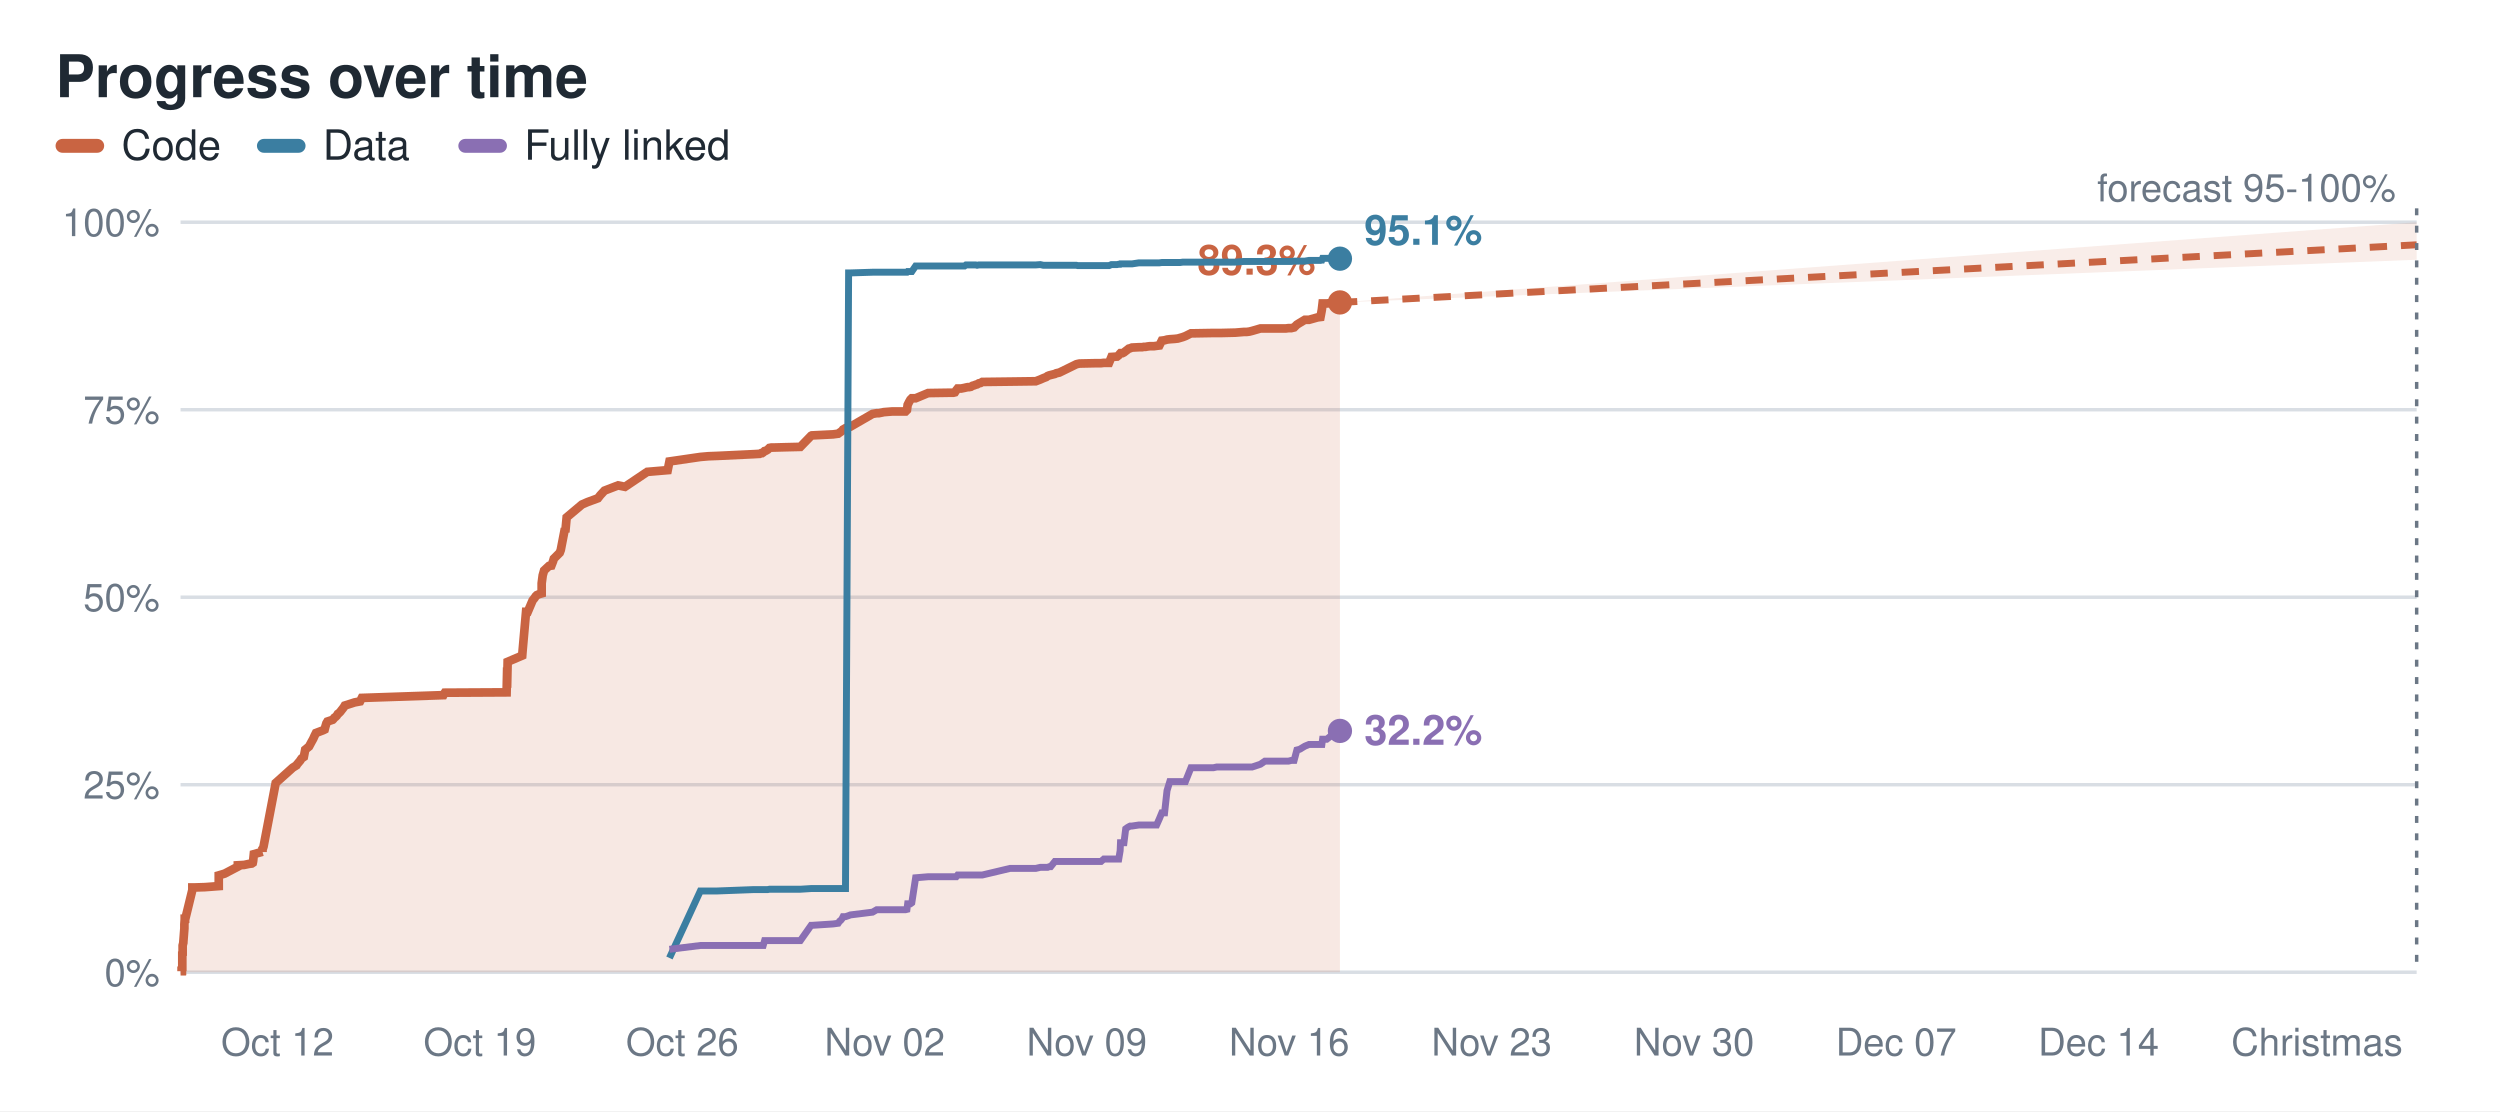
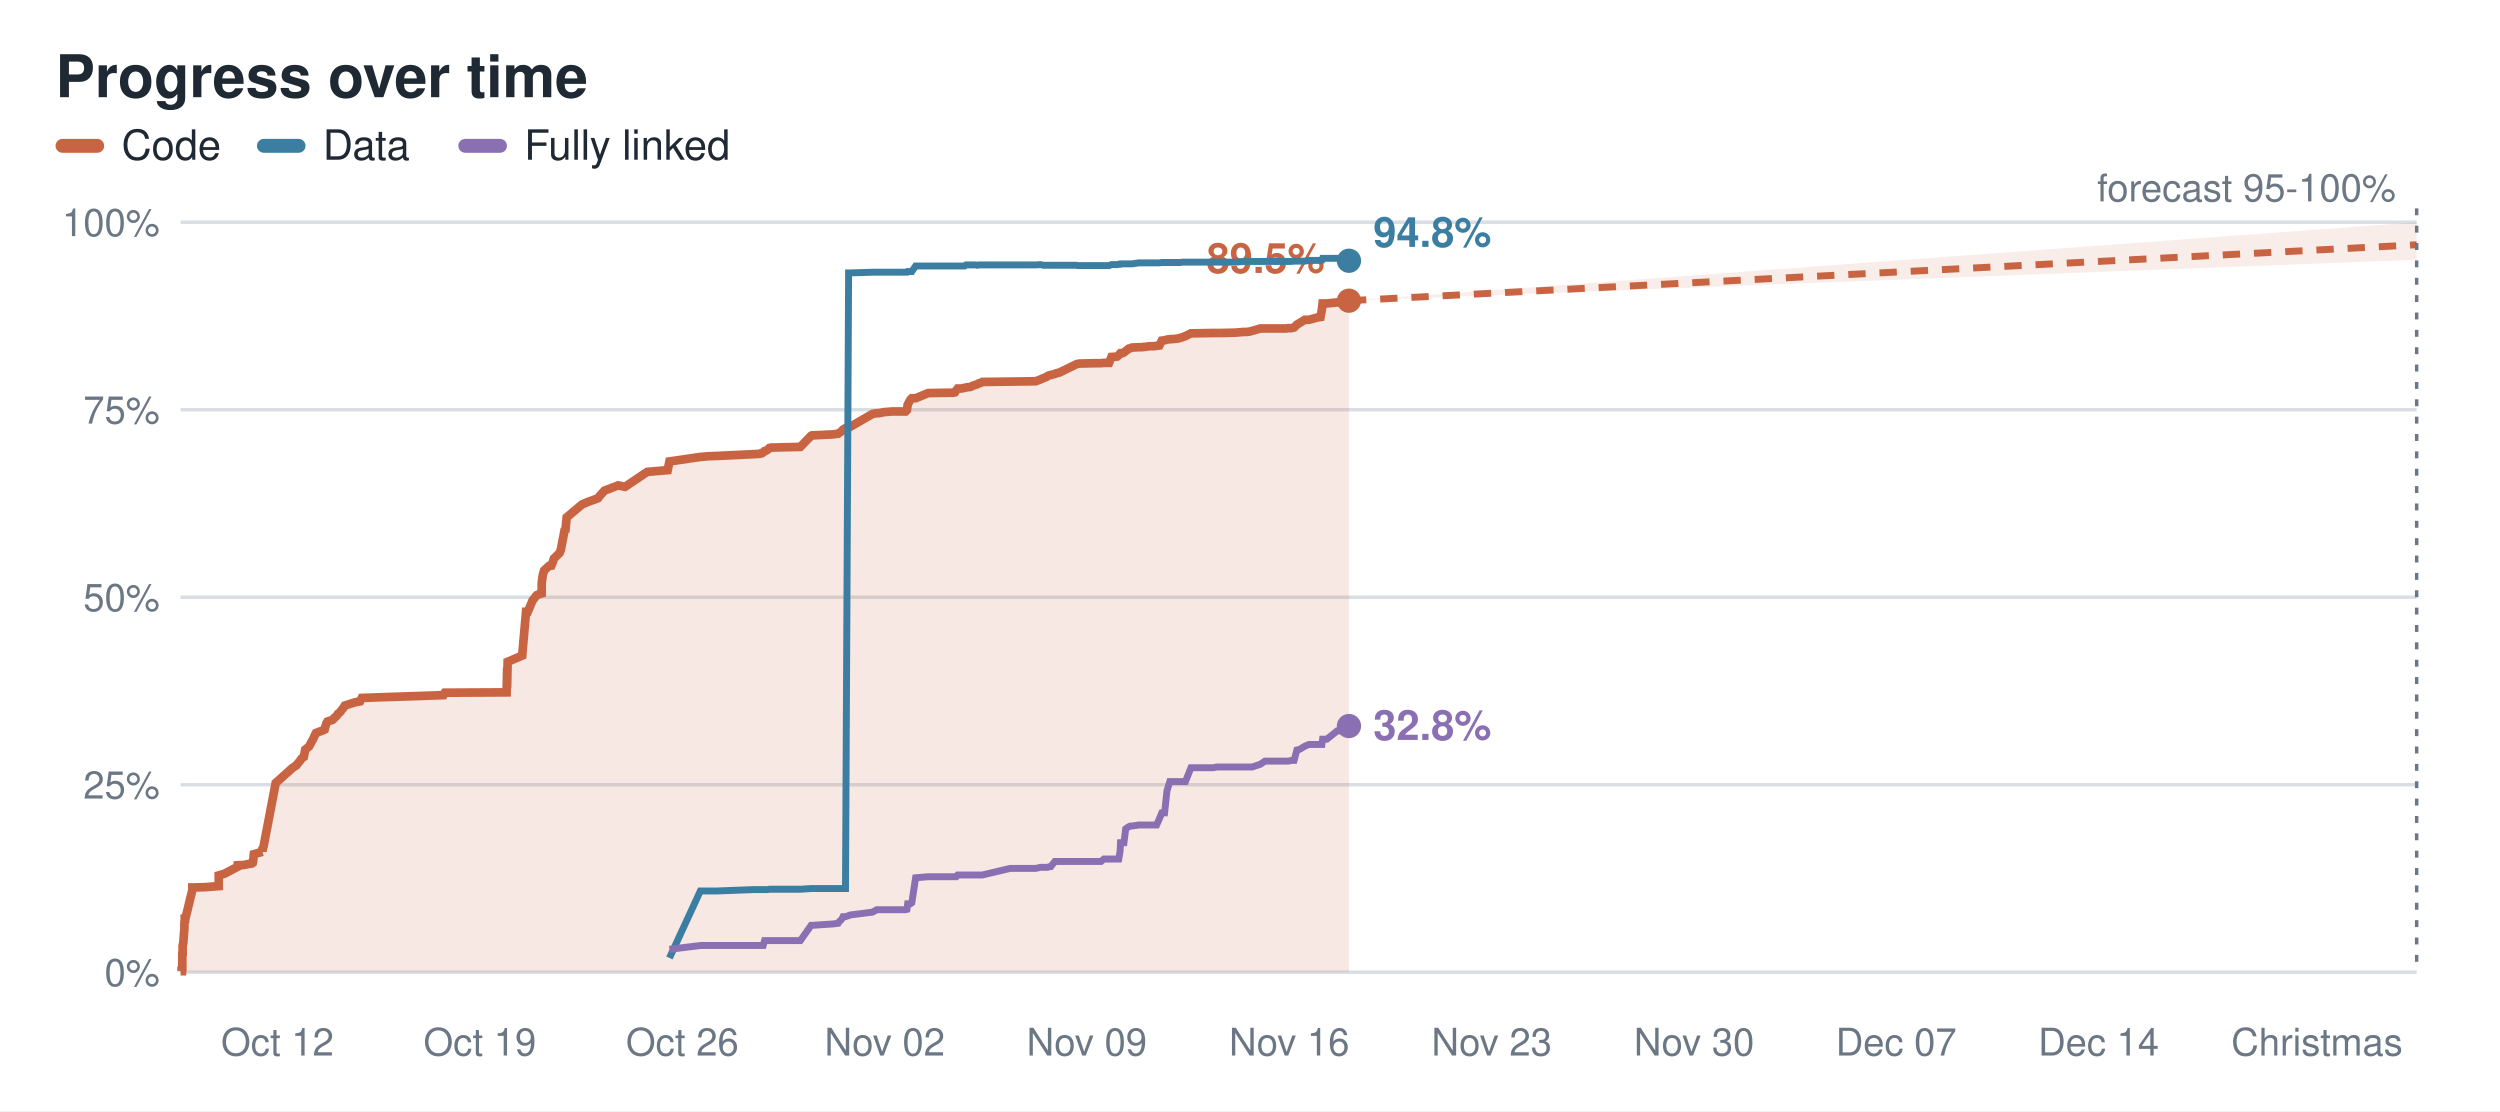
<svg xmlns="http://www.w3.org/2000/svg" viewBox="0 0 720 320" width="720" height="320" font-family="-apple-system,Segoe UI,Helvetica,Arial,sans-serif" role="img" aria-label="Progress over time">
  <rect width="100%" height="100%" fill="#ffffff" />
  <text x="16" y="28" font-size="17" font-weight="600" fill="#1f2933">Progress over time</text>
  <rect x="16" y="40" width="14" height="4" rx="2" fill="#c96442" />
  <text x="35" y="46" font-size="12" fill="#1f2933">Code</text>
  <rect x="74" y="40" width="14" height="4" rx="2" fill="#3b7ea1" />
  <text x="93" y="46" font-size="12" fill="#1f2933">Data</text>
  <rect x="132" y="40" width="14" height="4" rx="2" fill="#8a6fb3" />
  <text x="151" y="46" font-size="12" fill="#1f2933">Fully linked</text>
  <line x1="52" y1="280.0" x2="696" y2="280.0" stroke="#d9dee4" />
  <text x="46" y="284.0" font-size="11" fill="#6b7785" text-anchor="end">0%</text>
  <line x1="52" y1="226.0" x2="696" y2="226.0" stroke="#d9dee4" />
  <text x="46" y="230.0" font-size="11" fill="#6b7785" text-anchor="end">25%</text>
  <line x1="52" y1="172.0" x2="696" y2="172.0" stroke="#d9dee4" />
  <text x="46" y="176.0" font-size="11" fill="#6b7785" text-anchor="end">50%</text>
  <line x1="52" y1="118.0" x2="696" y2="118.0" stroke="#d9dee4" />
  <text x="46" y="122.0" font-size="11" fill="#6b7785" text-anchor="end">75%</text>
  <line x1="52" y1="64.0" x2="696" y2="64.0" stroke="#d9dee4" />
  <text x="46" y="68.0" font-size="11" fill="#6b7785" text-anchor="end">100%</text>
  <text x="79.9" y="304" font-size="11" fill="#6b7785" text-anchor="middle">Oct 12</text>
  <text x="138.2" y="304" font-size="11" fill="#6b7785" text-anchor="middle">Oct 19</text>
  <text x="196.5" y="304" font-size="11" fill="#6b7785" text-anchor="middle">Oct 26</text>
  <text x="254.8" y="304" font-size="11" fill="#6b7785" text-anchor="middle">Nov 02</text>
  <text x="313.0" y="304" font-size="11" fill="#6b7785" text-anchor="middle">Nov 09</text>
  <text x="371.3" y="304" font-size="11" fill="#6b7785" text-anchor="middle">Nov 16</text>
  <text x="429.6" y="304" font-size="11" fill="#6b7785" text-anchor="middle">Nov 23</text>
  <text x="487.9" y="304" font-size="11" fill="#6b7785" text-anchor="middle">Nov 30</text>
  <text x="546.1" y="304" font-size="11" fill="#6b7785" text-anchor="middle">Dec 07</text>
  <text x="604.4" y="304" font-size="11" fill="#6b7785" text-anchor="middle">Dec 14</text>
-   <polygon points="385.9,87.1 696.0,64.0 696.0,74.8" fill="#c96442" opacity="0.12" />
-   <line x1="385.9" y1="87.1" x2="696.0" y2="70.5" stroke="#c96442" stroke-width="2" stroke-dasharray="5,4" />
+   <polygon points="388.5,86.6 696.0,64.0 696.0,74.8" fill="#c96442" opacity="0.12" />
+   <line x1="388.5" y1="86.6" x2="696.0" y2="70.5" stroke="#c96442" stroke-width="2" stroke-dasharray="5,4" />
  <line x1="696.0" y1="60" x2="696.0" y2="280.0" stroke="#6b7785" stroke-dasharray="2,3" />
  <text x="692.0" y="304" font-size="11" fill="#6b7785" text-anchor="end">Christmas</text>
  <text x="690.0" y="58.0" font-size="11" fill="#6b7785" text-anchor="end">forecast 95-100%</text>
-   <polygon points="52.0,280.0 52.0,279.7 52.0,279.7 52.1,279.7 52.1,279.7 52.3,279.7 52.3,279.7 52.3,279.7 52.3,279.7 52.3,279.6 52.3,279.6 52.3,279.6 52.3,279.6 52.4,279.6 52.4,279.5 52.4,279.5 52.4,279.5 52.4,279.5 52.4,279.5 52.4,279.4 52.4,279.4 52.4,279.4 52.4,279.4 52.4,279.4 52.4,279.3 52.4,279.3 52.4,279.3 52.4,279.3 52.4,279.2 52.4,279.2 52.5,279.1 52.5,279.1 52.5,279.0 52.5,279.0 52.5,278.9 52.5,278.9 52.5,278.9 52.5,278.8 52.5,278.8 52.5,278.7 52.5,278.7 52.5,278.6 52.5,274.0 52.6,275.3 52.6,274.0 52.6,274.0 52.6,274.0 52.6,272.9 52.6,272.3 52.8,271.5 52.8,271.3 53.1,267.4 53.1,267.0 53.1,266.2 53.2,264.8 53.2,264.7 53.2,264.6 53.3,264.6 53.3,264.4 53.3,264.3 53.3,264.4 53.3,264.4 53.3,264.4 53.4,264.5 55.4,256.3 55.4,255.7 55.4,255.6 55.7,255.6 55.8,255.6 59.0,255.5 63.0,255.2 63.0,252.1 64.7,251.6 68.5,249.6 68.5,249.2 70.3,249.1 71.7,248.8 72.5,248.7 72.5,248.7 72.8,248.5 72.9,248.0 73.1,246.0 75.6,245.3 75.6,245.4 75.6,244.5 75.7,244.4 75.9,243.8 79.4,225.5 84.3,221.1 85.4,220.4 85.5,220.2 86.5,219.0 86.6,218.8 86.9,218.4 87.5,218.0 87.9,215.9 89.0,215.0 89.7,213.7 90.2,212.8 90.6,211.9 91.0,211.1 93.1,210.3 93.5,210.1 93.7,209.3 94.0,208.3 94.3,207.8 95.8,207.3 96.0,207.1 96.3,206.7 96.6,206.5 97.0,206.1 97.3,205.6 97.6,205.4 98.0,205.0 98.3,204.6 98.7,204.1 99.0,203.7 99.3,203.2 101.5,202.5 102.1,202.3 103.7,202.0 104.2,201.0 127.7,200.2 127.9,199.8 128.1,199.5 145.9,199.4 146.0,195.1 146.1,195.2 146.2,190.6 150.4,188.8 150.5,187.5 151.5,176.2 152.0,176.2 153.4,172.9 153.9,172.3 154.3,171.7 154.6,171.4 155.3,171.1 156.0,170.9 156.0,168.0 156.3,165.7 156.7,164.3 158.1,163.0 158.8,162.9 159.3,161.6 159.5,160.9 161.2,159.2 161.5,158.4 162.7,152.2 162.8,153.3 163.2,149.0 167.6,145.3 169.2,144.6 172.2,143.5 172.9,142.6 174.1,141.3 178.0,139.8 180.0,140.2 186.4,135.9 192.3,135.4 192.8,132.9 201.7,131.6 204.0,131.4 206.6,131.3 217.1,130.8 218.8,130.7 219.2,130.5 219.5,130.5 219.8,130.3 220.2,129.9 220.6,129.8 221.1,129.5 221.6,129.0 222.1,128.9 222.6,128.9 226.3,128.8 230.5,128.7 233.6,125.5 233.8,125.4 239.9,125.1 241.4,124.9 241.8,124.6 242.1,124.4 242.5,124.1 242.8,123.7 243.5,123.3 244.4,123.1 244.9,122.9 251.3,119.2 252.5,119.0 253.1,119.0 254.1,118.8 254.5,118.7 257.0,118.5 260.8,118.5 261.2,118.1 261.4,116.6 261.8,115.8 262.2,115.1 262.6,114.7 263.7,114.7 267.3,113.2 267.5,113.2 273.9,113.1 274.6,113.1 275.0,113.0 275.4,112.4 275.8,111.9 276.4,111.9 276.8,111.9 277.3,111.8 277.8,111.7 278.2,111.6 278.7,111.5 279.1,111.5 279.6,111.4 280.1,111.1 280.5,111.0 281.0,110.8 281.4,110.7 281.9,110.4 282.4,110.3 282.9,110.0 290.9,109.9 298.3,109.8 299.6,109.3 300.5,108.9 301.3,108.6 301.7,108.3 302.2,108.1 302.6,108.0 303.8,107.7 304.2,107.5 305.1,107.3 310.0,104.9 310.4,104.8 310.9,104.7 315.6,104.6 316.0,104.6 317.1,104.6 317.9,104.5 318.9,104.5 319.4,104.5 320.1,102.8 321.7,102.7 322.2,102.3 322.6,101.8 322.7,101.7 323.3,101.7 323.7,101.5 324.2,101.1 324.6,100.8 325.1,100.4 325.5,100.3 326.0,100.1 328.0,100.0 328.9,100.0 329.4,99.9 329.9,99.9 330.4,99.8 331.2,99.7 331.7,99.7 332.4,99.7 333.1,99.6 333.9,99.5 334.6,98.1 335.4,98.0 336.1,97.8 336.9,97.7 338.3,97.6 339.2,97.5 339.9,97.3 340.6,97.1 341.4,96.8 343.0,96.0 343.8,96.0 349.5,95.9 350.4,95.9 351.1,95.9 351.8,95.9 355.8,95.8 358.2,95.6 359.0,95.6 359.8,95.5 360.6,95.3 363.0,94.6 364.3,94.6 370.3,94.6 371.1,94.5 371.9,94.5 372.7,94.3 373.5,93.5 374.3,93.0 375.8,92.1 377.0,92.1 379.5,91.4 380.3,91.3 380.6,89.7 380.7,89.1 380.9,87.4 382.1,87.4 385.1,87.1 385.9,87.1 385.9,280.0" fill="#c96442" opacity="0.15" />
-   <polyline points="52.0,279.7 52.0,279.7 52.1,279.7 52.1,279.7 52.3,279.7 52.3,279.7 52.3,279.7 52.3,279.7 52.3,279.6 52.3,279.6 52.3,279.6 52.3,279.6 52.4,279.6 52.4,279.5 52.4,279.5 52.4,279.5 52.4,279.5 52.4,279.5 52.4,279.4 52.4,279.4 52.4,279.4 52.4,279.4 52.4,279.4 52.4,279.3 52.4,279.3 52.4,279.3 52.4,279.3 52.4,279.2 52.4,279.2 52.5,279.1 52.5,279.1 52.5,279.0 52.5,279.0 52.5,278.9 52.5,278.9 52.5,278.9 52.5,278.8 52.5,278.8 52.5,278.7 52.5,278.7 52.5,278.6 52.5,274.0 52.6,275.3 52.6,274.0 52.6,274.0 52.6,274.0 52.6,272.9 52.6,272.3 52.8,271.5 52.8,271.3 53.1,267.4 53.1,267.0 53.1,266.2 53.2,264.8 53.2,264.7 53.2,264.6 53.3,264.6 53.3,264.4 53.3,264.3 53.3,264.4 53.3,264.4 53.3,264.4 53.4,264.5 55.4,256.3 55.4,255.7 55.4,255.6 55.7,255.6 55.8,255.6 59.0,255.5 63.0,255.2 63.0,252.1 64.7,251.6 68.5,249.6 68.5,249.2 70.3,249.1 71.7,248.8 72.5,248.7 72.5,248.7 72.8,248.5 72.9,248.0 73.1,246.0 75.6,245.3 75.6,245.4 75.6,244.5 75.7,244.4 75.9,243.8 79.4,225.5 84.3,221.1 85.4,220.4 85.5,220.2 86.5,219.0 86.6,218.8 86.9,218.4 87.5,218.0 87.9,215.9 89.0,215.0 89.7,213.7 90.2,212.8 90.6,211.9 91.0,211.1 93.1,210.3 93.5,210.1 93.7,209.3 94.0,208.3 94.3,207.8 95.8,207.3 96.0,207.1 96.3,206.7 96.6,206.5 97.0,206.1 97.3,205.6 97.6,205.4 98.0,205.0 98.3,204.6 98.7,204.1 99.0,203.7 99.3,203.2 101.5,202.5 102.1,202.3 103.7,202.0 104.2,201.0 127.7,200.2 127.9,199.8 128.1,199.5 145.9,199.4 146.0,195.1 146.1,195.2 146.2,190.6 150.4,188.8 150.5,187.5 151.5,176.2 152.0,176.2 153.4,172.9 153.9,172.3 154.3,171.7 154.6,171.4 155.3,171.1 156.0,170.9 156.0,168.0 156.3,165.7 156.7,164.3 158.1,163.0 158.8,162.9 159.3,161.6 159.5,160.9 161.2,159.2 161.5,158.4 162.7,152.2 162.8,153.3 163.2,149.0 167.6,145.3 169.2,144.6 172.2,143.5 172.9,142.6 174.1,141.3 178.0,139.8 180.0,140.2 186.4,135.9 192.3,135.4 192.8,132.9 201.7,131.6 204.0,131.4 206.6,131.3 217.1,130.8 218.8,130.7 219.2,130.5 219.5,130.5 219.8,130.3 220.2,129.9 220.6,129.8 221.1,129.5 221.6,129.0 222.1,128.9 222.6,128.9 226.3,128.8 230.5,128.7 233.6,125.5 233.8,125.4 239.9,125.1 241.4,124.9 241.8,124.6 242.1,124.4 242.5,124.1 242.8,123.7 243.5,123.3 244.4,123.1 244.9,122.9 251.3,119.2 252.5,119.0 253.1,119.0 254.1,118.8 254.5,118.7 257.0,118.5 260.8,118.5 261.2,118.1 261.4,116.6 261.8,115.8 262.2,115.1 262.6,114.7 263.7,114.7 267.3,113.2 267.5,113.2 273.9,113.1 274.6,113.1 275.0,113.0 275.4,112.4 275.8,111.9 276.4,111.9 276.8,111.9 277.3,111.8 277.8,111.7 278.2,111.6 278.7,111.5 279.1,111.5 279.6,111.4 280.1,111.1 280.5,111.0 281.0,110.8 281.4,110.7 281.9,110.4 282.4,110.3 282.9,110.0 290.9,109.9 298.3,109.8 299.6,109.3 300.5,108.9 301.3,108.6 301.7,108.3 302.2,108.1 302.6,108.0 303.8,107.7 304.2,107.5 305.1,107.3 310.0,104.9 310.4,104.8 310.9,104.7 315.6,104.6 316.0,104.6 317.1,104.6 317.9,104.5 318.9,104.5 319.4,104.5 320.1,102.8 321.7,102.7 322.2,102.3 322.6,101.8 322.7,101.7 323.3,101.7 323.7,101.5 324.2,101.1 324.6,100.8 325.1,100.4 325.5,100.3 326.0,100.1 328.0,100.0 328.9,100.0 329.4,99.9 329.9,99.9 330.4,99.8 331.2,99.7 331.7,99.7 332.4,99.7 333.1,99.6 333.9,99.5 334.6,98.1 335.4,98.0 336.1,97.8 336.9,97.7 338.3,97.6 339.2,97.5 339.9,97.3 340.6,97.1 341.4,96.8 343.0,96.0 343.8,96.0 349.5,95.9 350.4,95.9 351.1,95.9 351.8,95.9 355.8,95.8 358.2,95.6 359.0,95.6 359.8,95.5 360.6,95.3 363.0,94.6 364.3,94.6 370.3,94.6 371.1,94.5 371.9,94.5 372.7,94.3 373.5,93.5 374.3,93.0 375.8,92.1 377.0,92.1 379.5,91.4 380.3,91.3 380.6,89.7 380.7,89.1 380.9,87.4 382.1,87.4 385.1,87.1 385.9,87.1" fill="none" stroke="#c96442" stroke-width="2.5" />
-   <circle cx="385.9" cy="87.1" r="3.5" fill="#c96442" />
-   <text x="378.9" y="79.1" font-size="12" font-weight="600" fill="#c96442" text-anchor="end">89.3%</text>
-   <polyline points="192.8,275.9 201.7,256.6 204.0,256.6 206.6,256.6 217.1,256.2 218.8,256.2 219.2,256.2 219.5,256.2 219.8,256.2 220.2,256.2 220.6,256.2 221.1,256.2 221.6,256.1 222.1,256.1 222.6,256.1 226.3,256.1 230.5,256.1 233.6,255.9 233.8,255.9 239.9,255.9 241.4,255.9 241.8,255.9 242.1,255.9 242.5,255.9 242.8,255.9 243.5,255.9 244.4,78.6 244.9,78.6 251.3,78.4 252.5,78.4 253.1,78.4 254.1,78.4 254.5,78.4 257.0,78.4 260.8,78.4 261.2,78.4 261.4,78.2 261.8,78.2 262.2,78.2 262.6,78.2 263.7,76.6 267.3,76.6 267.5,76.6 273.9,76.6 274.6,76.6 275.0,76.6 275.4,76.6 275.8,76.6 276.4,76.6 276.8,76.6 277.3,76.6 277.8,76.6 278.2,76.3 278.7,76.3 279.1,76.3 279.6,76.3 280.1,76.3 280.5,76.3 281.0,76.3 281.4,76.4 281.9,76.3 282.4,76.3 282.9,76.3 290.9,76.3 298.3,76.3 299.6,76.2 300.5,76.4 301.3,76.4 301.7,76.4 302.2,76.4 302.6,76.4 303.8,76.4 304.2,76.4 305.1,76.4 310.0,76.4 310.4,76.5 310.9,76.5 315.6,76.5 316.0,76.5 317.1,76.5 317.9,76.5 318.9,76.5 319.4,76.5 320.1,76.2 321.7,76.2 322.2,76.1 322.6,76.1 322.7,76.0 323.3,76.0 323.7,76.0 324.2,76.0 324.6,76.0 325.1,76.0 325.5,76.0 326.0,76.0 328.0,75.7 328.9,75.7 329.4,75.7 329.9,75.7 330.4,75.7 331.2,75.7 331.7,75.7 332.4,75.7 333.1,75.7 333.9,75.7 334.6,75.6 335.4,75.6 336.1,75.6 336.9,75.6 338.3,75.6 339.2,75.6 339.9,75.6 340.6,75.5 341.4,75.5 343.0,75.5 343.8,75.5 349.5,75.5 350.4,75.5 351.1,75.5 351.8,75.5 355.8,75.5 358.2,75.3 359.0,75.3 359.8,75.3 360.6,75.3 363.0,75.3 364.3,75.3 370.3,75.3 371.1,75.3 371.9,75.3 372.7,75.2 373.5,75.2 374.3,75.2 375.8,75.2 377.0,75.0 379.5,75.0 380.3,75.0 380.6,74.9 380.7,74.9 380.9,74.4 382.1,74.4 385.1,74.4 385.9,74.5" fill="none" stroke="#3b7ea1" stroke-width="2" />
-   <circle cx="385.9" cy="74.5" r="3.5" fill="#3b7ea1" />
-   <text x="392.9" y="70.5" font-size="12" font-weight="600" fill="#3b7ea1">95.1%</text>
-   <polyline points="192.8,273.4 201.7,272.3 204.0,272.3 206.6,272.3 217.1,272.3 218.8,272.3 219.2,272.3 219.5,272.3 219.8,272.3 220.2,270.9 220.6,270.9 221.1,270.9 221.6,270.9 222.1,270.9 222.6,270.9 226.3,270.9 230.5,270.9 233.6,266.5 233.8,266.5 239.9,266.1 241.4,265.9 241.8,265.3 242.1,265.1 242.5,264.6 242.8,264.0 243.5,264.0 244.4,263.7 244.9,263.5 251.3,262.7 252.5,262.0 253.1,262.0 254.1,262.0 254.5,262.0 257.0,262.0 260.8,262.0 261.2,261.9 261.4,260.3 261.8,260.3 262.2,260.3 262.6,260.0 263.7,252.8 267.3,252.5 267.5,252.5 273.9,252.5 274.6,252.5 275.0,252.5 275.4,252.5 275.8,252.0 276.4,252.0 276.8,252.0 277.3,252.0 277.8,252.0 278.2,252.0 278.7,252.0 279.1,252.0 279.6,252.0 280.1,252.0 280.5,252.0 281.0,252.0 281.4,252.0 281.9,252.0 282.4,252.0 282.9,252.0 290.9,250.1 298.3,250.1 299.6,249.8 300.5,249.8 301.3,249.8 301.7,249.8 302.2,249.6 302.6,249.6 303.8,248.1 304.2,248.1 305.1,248.1 310.0,248.1 310.4,248.1 310.9,248.1 315.6,248.1 316.0,248.1 317.1,248.1 317.9,247.4 318.9,247.4 319.4,247.4 320.1,247.4 321.7,247.4 322.2,247.4 322.6,245.0 322.7,242.7 323.3,242.7 323.7,242.7 324.2,238.7 324.6,238.4 325.1,238.1 325.5,237.9 326.0,237.9 328.0,237.6 328.9,237.6 329.4,237.6 329.9,237.6 330.4,237.6 331.2,237.6 331.7,237.6 332.4,237.6 333.1,237.6 333.9,235.8 334.6,234.1 335.4,234.1 336.1,227.7 336.9,225.1 338.3,225.1 339.2,225.1 339.9,225.1 340.6,225.1 341.4,225.1 343.0,221.1 343.8,221.1 349.5,221.1 350.4,220.9 351.1,220.9 351.8,220.9 355.8,220.9 358.2,220.9 359.0,220.9 359.8,220.9 360.6,220.9 363.0,220.1 364.3,219.2 370.3,219.2 371.1,219.2 371.9,219.0 372.7,219.0 373.5,216.0 374.3,215.8 375.8,214.9 377.0,214.4 379.5,214.4 380.3,214.4 380.6,214.4 380.7,214.4 380.9,212.9 382.1,212.9 385.1,210.5 385.9,210.5" fill="none" stroke="#8a6fb3" stroke-width="2" />
-   <circle cx="385.9" cy="210.5" r="3.5" fill="#8a6fb3" />
-   <text x="392.9" y="214.5" font-size="12" font-weight="600" fill="#8a6fb3">32.2%</text>
+   <polygon points="52.0,280.0 52.0,279.7 52.0,279.7 52.1,279.7 52.1,279.7 52.3,279.7 52.3,279.7 52.3,279.7 52.3,279.7 52.3,279.6 52.3,279.6 52.3,279.6 52.3,279.6 52.4,279.6 52.4,279.5 52.4,279.5 52.4,279.5 52.4,279.5 52.4,279.5 52.4,279.4 52.4,279.4 52.4,279.4 52.4,279.4 52.4,279.4 52.4,279.3 52.4,279.3 52.4,279.3 52.4,279.3 52.4,279.2 52.4,279.2 52.5,279.1 52.5,279.1 52.5,279.0 52.5,279.0 52.5,278.9 52.5,278.9 52.5,278.9 52.5,278.8 52.5,278.8 52.5,278.7 52.5,278.7 52.5,278.6 52.5,274.0 52.6,275.3 52.6,274.0 52.6,274.0 52.6,274.0 52.6,272.9 52.6,272.3 52.8,271.5 52.8,271.3 53.1,267.4 53.1,267.0 53.1,266.2 53.2,264.8 53.2,264.7 53.2,264.6 53.3,264.6 53.3,264.4 53.3,264.3 53.3,264.4 53.3,264.4 53.3,264.4 53.4,264.5 55.4,256.3 55.4,255.7 55.4,255.6 55.7,255.6 55.8,255.6 59.0,255.5 63.0,255.2 63.0,252.1 64.7,251.6 68.5,249.6 68.5,249.2 70.3,249.1 71.7,248.8 72.5,248.7 72.5,248.7 72.8,248.5 72.9,248.0 73.1,246.0 75.6,245.3 75.6,245.4 75.6,244.5 75.7,244.4 75.9,243.8 79.4,225.5 84.3,221.1 85.4,220.4 85.5,220.2 86.5,219.0 86.6,218.8 86.9,218.4 87.5,218.0 87.9,215.9 89.0,215.0 89.7,213.7 90.2,212.8 90.6,211.9 91.0,211.1 93.1,210.3 93.5,210.1 93.7,209.3 94.0,208.3 94.3,207.8 95.8,207.3 96.0,207.1 96.3,206.7 96.6,206.5 97.0,206.1 97.3,205.6 97.6,205.4 98.0,205.0 98.3,204.6 98.7,204.1 99.0,203.7 99.3,203.2 101.5,202.5 102.1,202.3 103.7,202.0 104.2,201.0 127.7,200.2 127.9,199.8 128.1,199.5 145.9,199.4 146.0,195.1 146.1,195.2 146.2,190.6 150.4,188.8 150.5,187.5 151.5,176.2 152.0,176.2 153.4,172.9 153.9,172.3 154.3,171.7 154.6,171.4 155.3,171.1 156.0,170.9 156.0,168.0 156.3,165.7 156.7,164.3 158.1,163.0 158.8,162.9 159.3,161.6 159.5,160.9 161.2,159.2 161.5,158.4 162.7,152.2 162.8,153.3 163.2,149.0 167.6,145.3 169.2,144.6 172.2,143.5 172.9,142.6 174.1,141.3 178.0,139.8 180.0,140.2 186.4,135.9 192.3,135.4 192.8,132.9 201.7,131.6 204.0,131.4 206.6,131.3 217.1,130.8 218.8,130.7 219.2,130.5 219.5,130.5 219.8,130.3 220.2,129.9 220.6,129.8 221.1,129.5 221.6,129.0 222.1,128.9 222.6,128.9 226.3,128.8 230.5,128.7 233.6,125.5 233.8,125.4 239.9,125.1 241.4,124.9 241.8,124.6 242.1,124.4 242.5,124.1 242.8,123.7 243.5,123.3 244.4,123.1 244.9,122.9 251.3,119.2 252.5,119.0 253.1,119.0 254.1,118.8 254.5,118.7 257.0,118.5 260.8,118.5 261.2,118.1 261.4,116.6 261.8,115.8 262.2,115.1 262.6,114.7 263.7,114.7 267.3,113.2 267.5,113.2 273.9,113.1 274.6,113.1 275.0,113.0 275.4,112.4 275.8,111.9 276.4,111.9 276.8,111.9 277.3,111.8 277.8,111.7 278.2,111.6 278.7,111.5 279.1,111.5 279.6,111.4 280.1,111.1 280.5,111.0 281.0,110.8 281.4,110.7 281.9,110.4 282.4,110.3 282.9,110.0 290.9,109.9 298.3,109.8 299.6,109.3 300.5,108.9 301.3,108.6 301.7,108.3 302.2,108.1 302.6,108.0 303.8,107.7 304.2,107.5 305.1,107.3 310.0,104.9 310.4,104.8 310.9,104.7 315.6,104.6 316.0,104.6 317.1,104.6 317.9,104.5 318.9,104.5 319.4,104.5 320.1,102.8 321.7,102.7 322.2,102.3 322.6,101.8 322.7,101.7 323.3,101.7 323.7,101.5 324.2,101.1 324.6,100.8 325.1,100.4 325.5,100.3 326.0,100.1 328.0,100.0 328.9,100.0 329.4,99.9 329.9,99.9 330.4,99.8 331.2,99.7 331.7,99.7 332.4,99.7 333.1,99.6 333.9,99.5 334.6,98.1 335.4,98.0 336.1,97.8 336.9,97.7 338.3,97.6 339.2,97.5 339.9,97.3 340.6,97.1 341.4,96.8 343.0,96.0 343.8,96.0 349.5,95.9 350.4,95.9 351.1,95.9 351.8,95.9 355.8,95.8 358.2,95.6 359.0,95.6 359.8,95.5 360.6,95.3 363.0,94.6 364.3,94.6 370.3,94.6 371.1,94.5 371.9,94.5 372.7,94.3 373.5,93.5 374.3,93.0 375.8,92.1 377.0,92.1 379.5,91.4 380.3,91.3 380.6,89.7 380.7,89.1 380.9,87.4 382.1,87.4 385.1,87.1 385.9,87.1 386.8,87.1 387.7,86.8 388.5,86.6 388.5,280.0" fill="#c96442" opacity="0.15" />
+   <polyline points="52.0,279.7 52.0,279.7 52.1,279.7 52.1,279.7 52.3,279.7 52.3,279.7 52.3,279.7 52.3,279.7 52.3,279.6 52.3,279.6 52.3,279.6 52.3,279.6 52.4,279.6 52.4,279.5 52.4,279.5 52.4,279.5 52.4,279.5 52.4,279.5 52.4,279.4 52.4,279.4 52.4,279.4 52.4,279.4 52.4,279.4 52.4,279.3 52.4,279.3 52.4,279.3 52.4,279.3 52.4,279.2 52.4,279.2 52.5,279.1 52.5,279.1 52.5,279.0 52.5,279.0 52.5,278.9 52.5,278.9 52.5,278.9 52.5,278.8 52.5,278.8 52.5,278.7 52.5,278.7 52.5,278.6 52.5,274.0 52.6,275.3 52.6,274.0 52.6,274.0 52.6,274.0 52.6,272.9 52.6,272.3 52.8,271.5 52.8,271.3 53.1,267.4 53.1,267.0 53.1,266.2 53.2,264.8 53.2,264.7 53.2,264.6 53.3,264.6 53.3,264.4 53.3,264.3 53.3,264.4 53.3,264.4 53.3,264.4 53.4,264.5 55.4,256.3 55.4,255.7 55.4,255.6 55.7,255.6 55.8,255.6 59.0,255.5 63.0,255.2 63.0,252.1 64.7,251.6 68.5,249.6 68.5,249.2 70.3,249.1 71.7,248.8 72.5,248.7 72.5,248.7 72.8,248.5 72.9,248.0 73.1,246.0 75.6,245.3 75.6,245.4 75.6,244.5 75.7,244.4 75.9,243.8 79.4,225.5 84.3,221.1 85.4,220.4 85.5,220.2 86.5,219.0 86.6,218.8 86.9,218.4 87.5,218.0 87.9,215.9 89.0,215.0 89.7,213.7 90.2,212.8 90.6,211.9 91.0,211.1 93.1,210.3 93.5,210.1 93.7,209.3 94.0,208.3 94.3,207.8 95.8,207.3 96.0,207.1 96.3,206.7 96.6,206.5 97.0,206.1 97.3,205.6 97.6,205.4 98.0,205.0 98.3,204.6 98.7,204.1 99.0,203.7 99.3,203.2 101.5,202.5 102.1,202.3 103.7,202.0 104.2,201.0 127.7,200.2 127.9,199.8 128.1,199.5 145.9,199.4 146.0,195.1 146.1,195.2 146.2,190.6 150.4,188.8 150.5,187.5 151.5,176.2 152.0,176.2 153.4,172.9 153.9,172.3 154.3,171.7 154.6,171.4 155.3,171.1 156.0,170.9 156.0,168.0 156.3,165.7 156.7,164.3 158.1,163.0 158.8,162.9 159.3,161.6 159.5,160.9 161.2,159.2 161.5,158.4 162.7,152.2 162.8,153.3 163.2,149.0 167.6,145.3 169.2,144.6 172.2,143.5 172.9,142.6 174.1,141.3 178.0,139.8 180.0,140.2 186.4,135.9 192.3,135.4 192.8,132.9 201.7,131.6 204.0,131.4 206.6,131.3 217.1,130.8 218.8,130.7 219.2,130.5 219.5,130.5 219.8,130.3 220.2,129.9 220.6,129.8 221.1,129.5 221.6,129.0 222.1,128.9 222.6,128.9 226.3,128.8 230.5,128.7 233.6,125.5 233.8,125.4 239.9,125.1 241.4,124.9 241.8,124.6 242.1,124.4 242.5,124.1 242.8,123.7 243.5,123.3 244.4,123.1 244.9,122.9 251.3,119.2 252.5,119.0 253.1,119.0 254.1,118.8 254.5,118.7 257.0,118.5 260.8,118.5 261.2,118.1 261.4,116.6 261.8,115.8 262.2,115.1 262.6,114.7 263.7,114.7 267.3,113.2 267.5,113.2 273.9,113.1 274.6,113.1 275.0,113.0 275.4,112.4 275.8,111.9 276.4,111.9 276.8,111.9 277.3,111.8 277.8,111.7 278.2,111.6 278.7,111.5 279.1,111.5 279.6,111.4 280.1,111.1 280.5,111.0 281.0,110.8 281.4,110.7 281.9,110.4 282.4,110.3 282.9,110.0 290.9,109.9 298.3,109.8 299.6,109.3 300.5,108.9 301.3,108.6 301.7,108.3 302.2,108.1 302.6,108.0 303.8,107.7 304.2,107.5 305.1,107.3 310.0,104.9 310.4,104.8 310.9,104.7 315.6,104.6 316.0,104.6 317.1,104.6 317.9,104.5 318.9,104.5 319.4,104.5 320.1,102.8 321.7,102.7 322.2,102.3 322.6,101.8 322.7,101.7 323.3,101.7 323.7,101.5 324.2,101.1 324.6,100.8 325.1,100.4 325.5,100.3 326.0,100.1 328.0,100.0 328.9,100.0 329.4,99.9 329.9,99.9 330.4,99.8 331.2,99.7 331.7,99.7 332.4,99.7 333.1,99.6 333.9,99.5 334.6,98.1 335.4,98.0 336.1,97.8 336.9,97.7 338.3,97.6 339.2,97.5 339.9,97.3 340.6,97.1 341.4,96.8 343.0,96.0 343.8,96.0 349.5,95.9 350.4,95.9 351.1,95.9 351.8,95.9 355.8,95.8 358.2,95.6 359.0,95.6 359.8,95.5 360.6,95.3 363.0,94.6 364.3,94.6 370.3,94.6 371.1,94.5 371.9,94.5 372.7,94.3 373.5,93.5 374.3,93.0 375.8,92.1 377.0,92.1 379.5,91.4 380.3,91.3 380.6,89.7 380.7,89.1 380.9,87.4 382.1,87.4 385.1,87.1 385.9,87.1 386.8,87.1 387.7,86.8 388.5,86.6" fill="none" stroke="#c96442" stroke-width="2.5" />
+   <circle cx="388.5" cy="86.6" r="3.5" fill="#c96442" />
+   <text x="381.5" y="78.6" font-size="12" font-weight="600" fill="#c96442" text-anchor="end">89.5%</text>
+   <polyline points="192.8,275.9 201.7,256.6 204.0,256.6 206.6,256.6 217.1,256.2 218.8,256.2 219.2,256.2 219.5,256.2 219.8,256.2 220.2,256.2 220.6,256.2 221.1,256.2 221.6,256.1 222.1,256.1 222.6,256.1 226.3,256.1 230.5,256.1 233.6,255.9 233.8,255.9 239.9,255.9 241.4,255.9 241.8,255.9 242.1,255.9 242.5,255.9 242.8,255.9 243.5,255.9 244.4,78.6 244.9,78.6 251.3,78.4 252.5,78.4 253.1,78.4 254.1,78.4 254.5,78.4 257.0,78.4 260.8,78.4 261.2,78.4 261.4,78.2 261.8,78.2 262.2,78.2 262.6,78.2 263.7,76.6 267.3,76.6 267.5,76.6 273.9,76.6 274.6,76.6 275.0,76.6 275.4,76.6 275.8,76.6 276.4,76.6 276.8,76.6 277.3,76.6 277.8,76.6 278.2,76.3 278.7,76.3 279.1,76.3 279.6,76.3 280.1,76.3 280.5,76.3 281.0,76.3 281.4,76.4 281.9,76.3 282.4,76.3 282.9,76.3 290.9,76.3 298.3,76.3 299.6,76.2 300.5,76.4 301.3,76.4 301.7,76.4 302.2,76.4 302.6,76.4 303.8,76.4 304.2,76.4 305.1,76.4 310.0,76.4 310.4,76.5 310.9,76.5 315.6,76.5 316.0,76.5 317.1,76.5 317.9,76.5 318.9,76.5 319.4,76.5 320.1,76.2 321.7,76.2 322.2,76.1 322.6,76.1 322.7,76.0 323.3,76.0 323.7,76.0 324.2,76.0 324.6,76.0 325.1,76.0 325.5,76.0 326.0,76.0 328.0,75.7 328.9,75.7 329.4,75.7 329.9,75.7 330.4,75.7 331.2,75.7 331.7,75.7 332.4,75.7 333.1,75.7 333.9,75.7 334.6,75.6 335.4,75.6 336.1,75.6 336.9,75.6 338.3,75.6 339.2,75.6 339.9,75.6 340.6,75.5 341.4,75.5 343.0,75.5 343.8,75.5 349.5,75.5 350.4,75.5 351.1,75.5 351.8,75.5 355.8,75.5 358.2,75.3 359.0,75.3 359.8,75.3 360.6,75.3 363.0,75.3 364.3,75.3 370.3,75.3 371.1,75.3 371.9,75.3 372.7,75.2 373.5,75.2 374.3,75.2 375.8,75.2 377.0,75.0 379.5,75.0 380.3,75.0 380.6,74.9 380.7,74.9 380.9,74.4 382.1,74.4 385.1,74.4 385.9,74.5 386.8,75.2 387.7,75.2 388.5,75.1" fill="none" stroke="#3b7ea1" stroke-width="2" />
+   <circle cx="388.5" cy="75.1" r="3.5" fill="#3b7ea1" />
+   <text x="395.5" y="71.1" font-size="12" font-weight="600" fill="#3b7ea1">94.8%</text>
+   <polyline points="192.8,273.4 201.7,272.3 204.0,272.3 206.6,272.3 217.1,272.3 218.8,272.3 219.2,272.3 219.5,272.3 219.8,272.3 220.2,270.9 220.6,270.9 221.1,270.9 221.6,270.9 222.1,270.9 222.6,270.9 226.3,270.9 230.5,270.9 233.6,266.5 233.8,266.5 239.9,266.1 241.4,265.9 241.8,265.3 242.1,265.1 242.5,264.6 242.8,264.0 243.5,264.0 244.4,263.7 244.9,263.5 251.3,262.7 252.5,262.0 253.1,262.0 254.1,262.0 254.5,262.0 257.0,262.0 260.8,262.0 261.2,261.9 261.4,260.3 261.8,260.3 262.2,260.3 262.6,260.0 263.7,252.8 267.3,252.5 267.5,252.5 273.9,252.5 274.6,252.5 275.0,252.5 275.4,252.5 275.8,252.0 276.4,252.0 276.8,252.0 277.3,252.0 277.8,252.0 278.2,252.0 278.7,252.0 279.1,252.0 279.6,252.0 280.1,252.0 280.5,252.0 281.0,252.0 281.4,252.0 281.9,252.0 282.4,252.0 282.9,252.0 290.9,250.1 298.3,250.1 299.6,249.8 300.5,249.8 301.3,249.8 301.7,249.8 302.2,249.6 302.6,249.6 303.8,248.1 304.2,248.1 305.1,248.1 310.0,248.1 310.4,248.1 310.9,248.1 315.6,248.1 316.0,248.1 317.1,248.1 317.9,247.4 318.9,247.4 319.4,247.4 320.1,247.4 321.7,247.4 322.2,247.4 322.6,245.0 322.7,242.7 323.3,242.7 323.7,242.7 324.2,238.7 324.6,238.4 325.1,238.1 325.5,237.9 326.0,237.9 328.0,237.6 328.9,237.6 329.4,237.6 329.9,237.6 330.4,237.6 331.2,237.6 331.7,237.6 332.4,237.6 333.1,237.6 333.9,235.8 334.6,234.1 335.4,234.1 336.1,227.7 336.9,225.1 338.3,225.1 339.2,225.1 339.9,225.1 340.6,225.1 341.4,225.1 343.0,221.1 343.8,221.1 349.5,221.1 350.4,220.9 351.1,220.9 351.8,220.9 355.8,220.9 358.2,220.9 359.0,220.9 359.8,220.9 360.6,220.9 363.0,220.1 364.3,219.2 370.3,219.2 371.1,219.2 371.9,219.0 372.7,219.0 373.5,216.0 374.3,215.8 375.8,214.9 377.0,214.4 379.5,214.4 380.3,214.4 380.6,214.4 380.7,214.4 380.9,212.9 382.1,212.9 385.1,210.5 385.9,210.5 386.8,210.5 387.7,209.1 388.5,209.1" fill="none" stroke="#8a6fb3" stroke-width="2" />
+   <circle cx="388.5" cy="209.1" r="3.5" fill="#8a6fb3" />
+   <text x="395.5" y="213.1" font-size="12" font-weight="600" fill="#8a6fb3">32.8%</text>
</svg>
